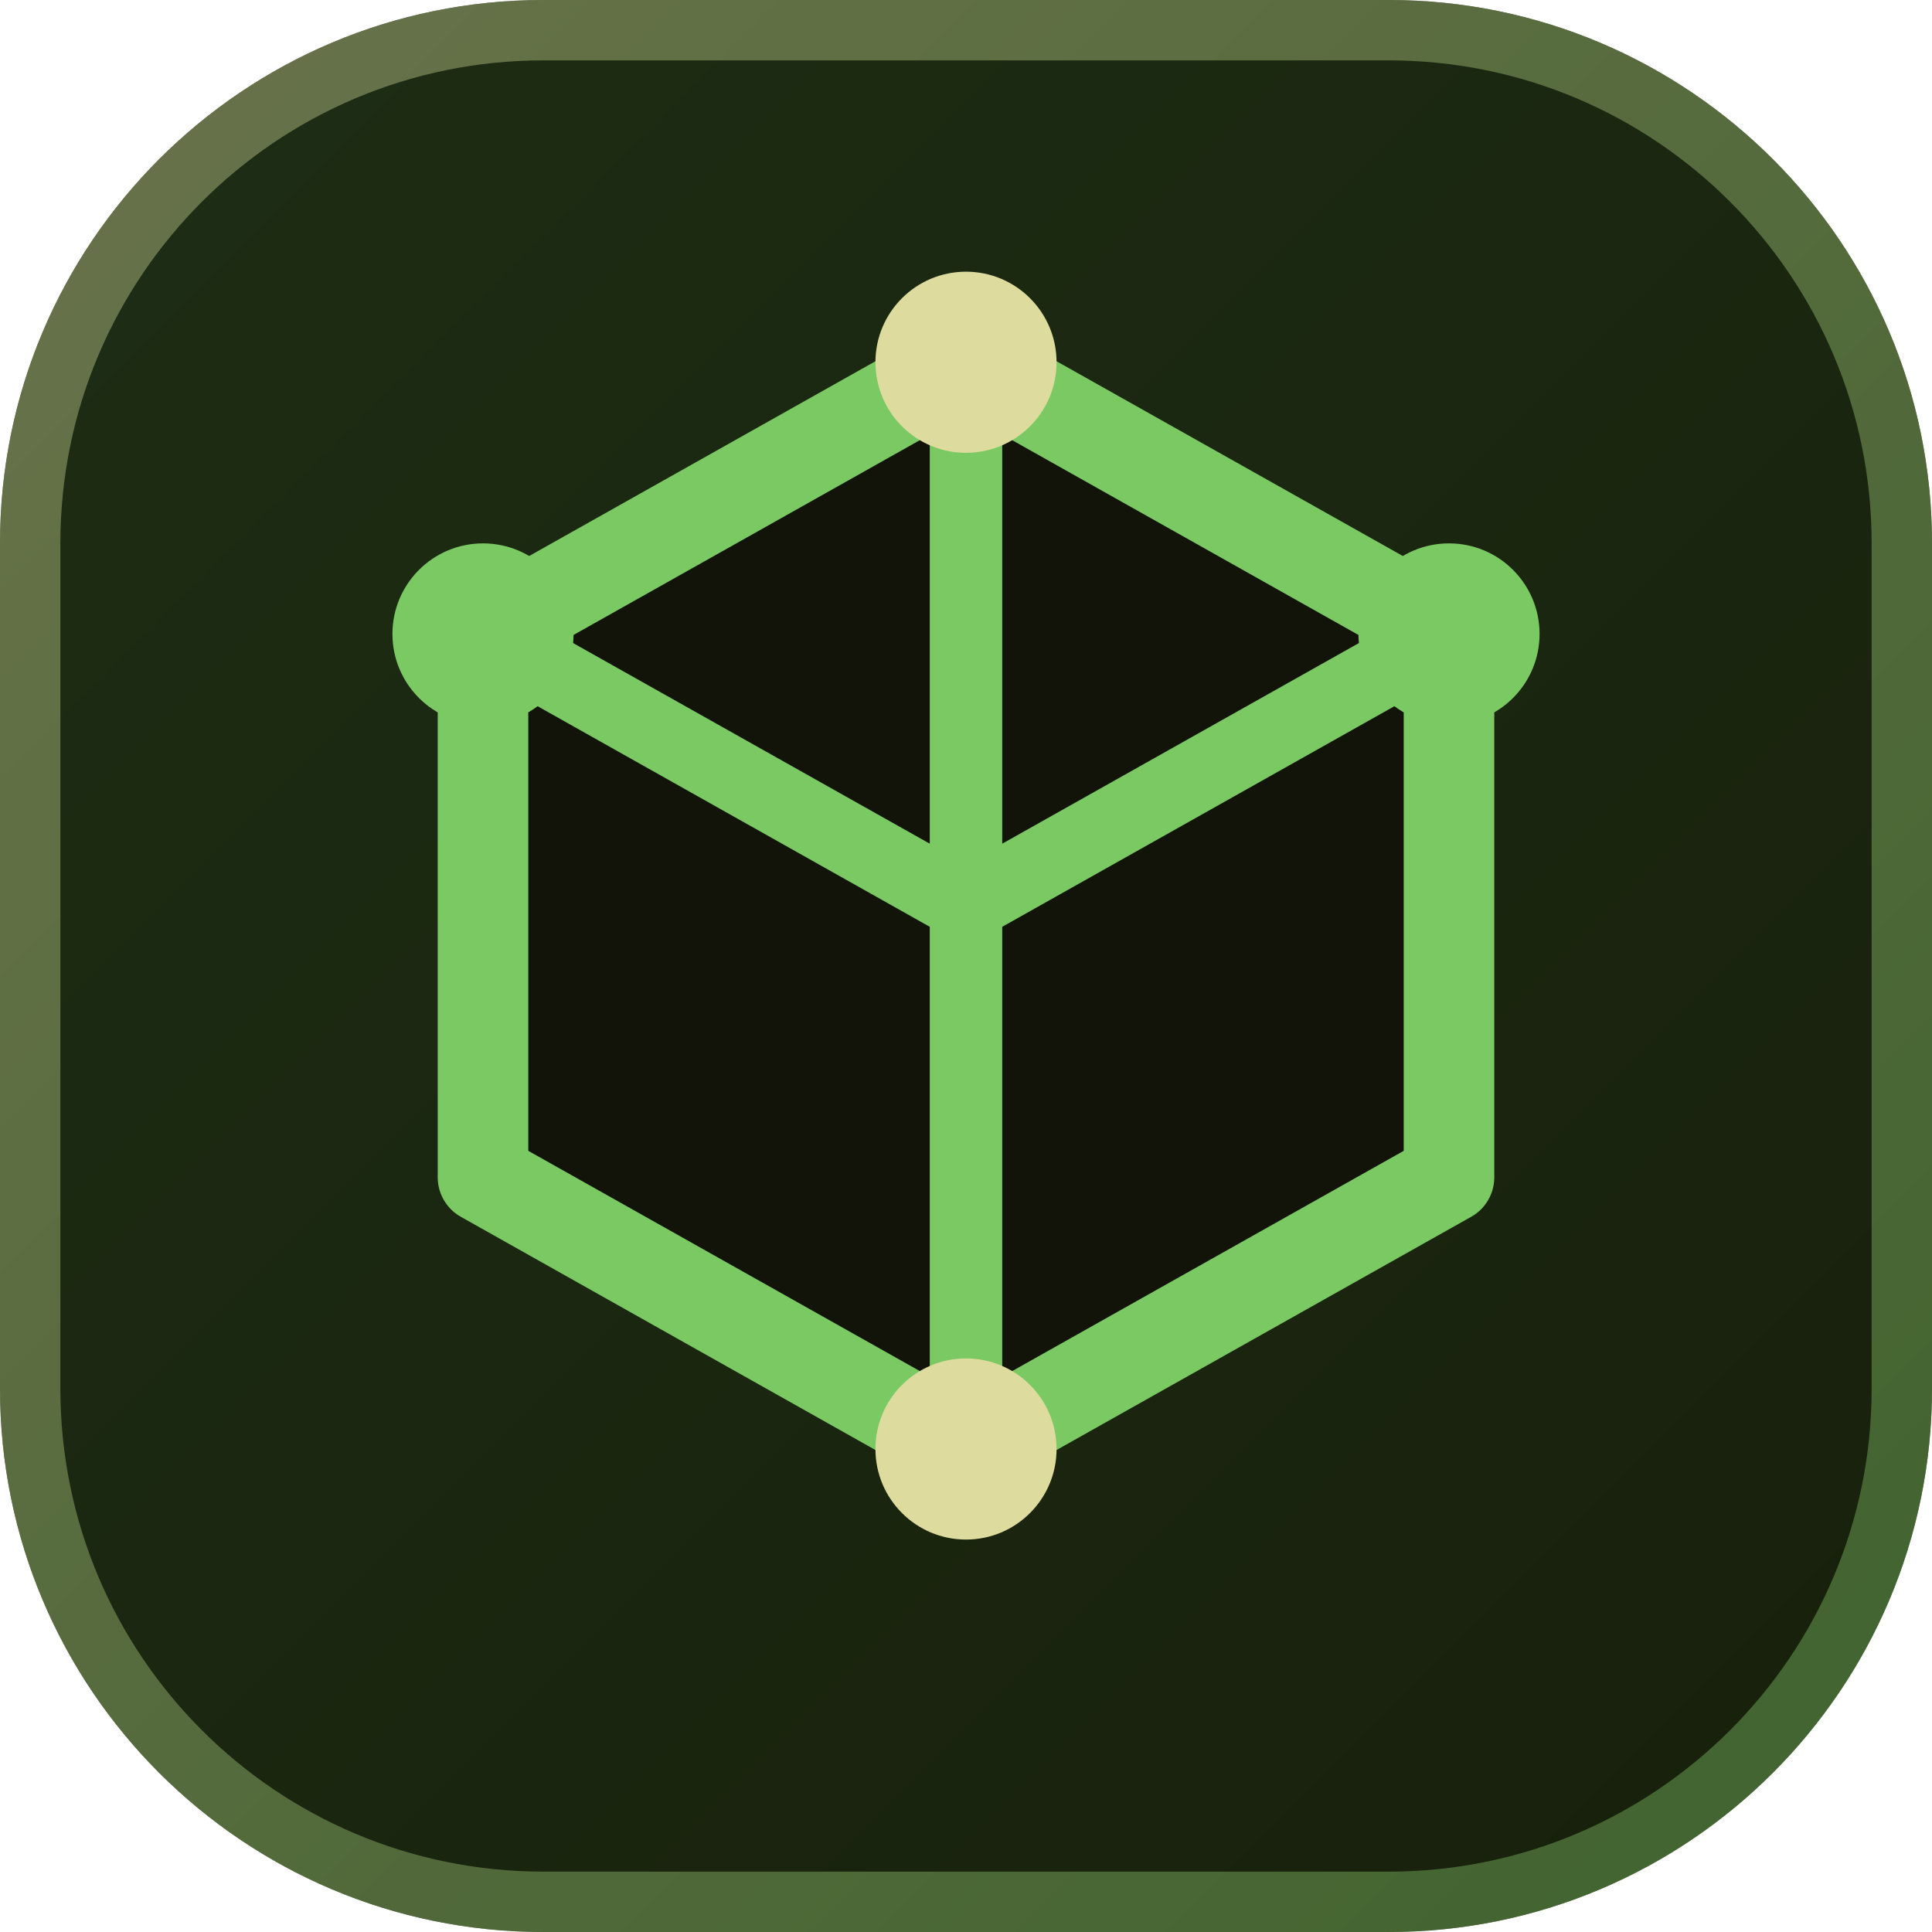
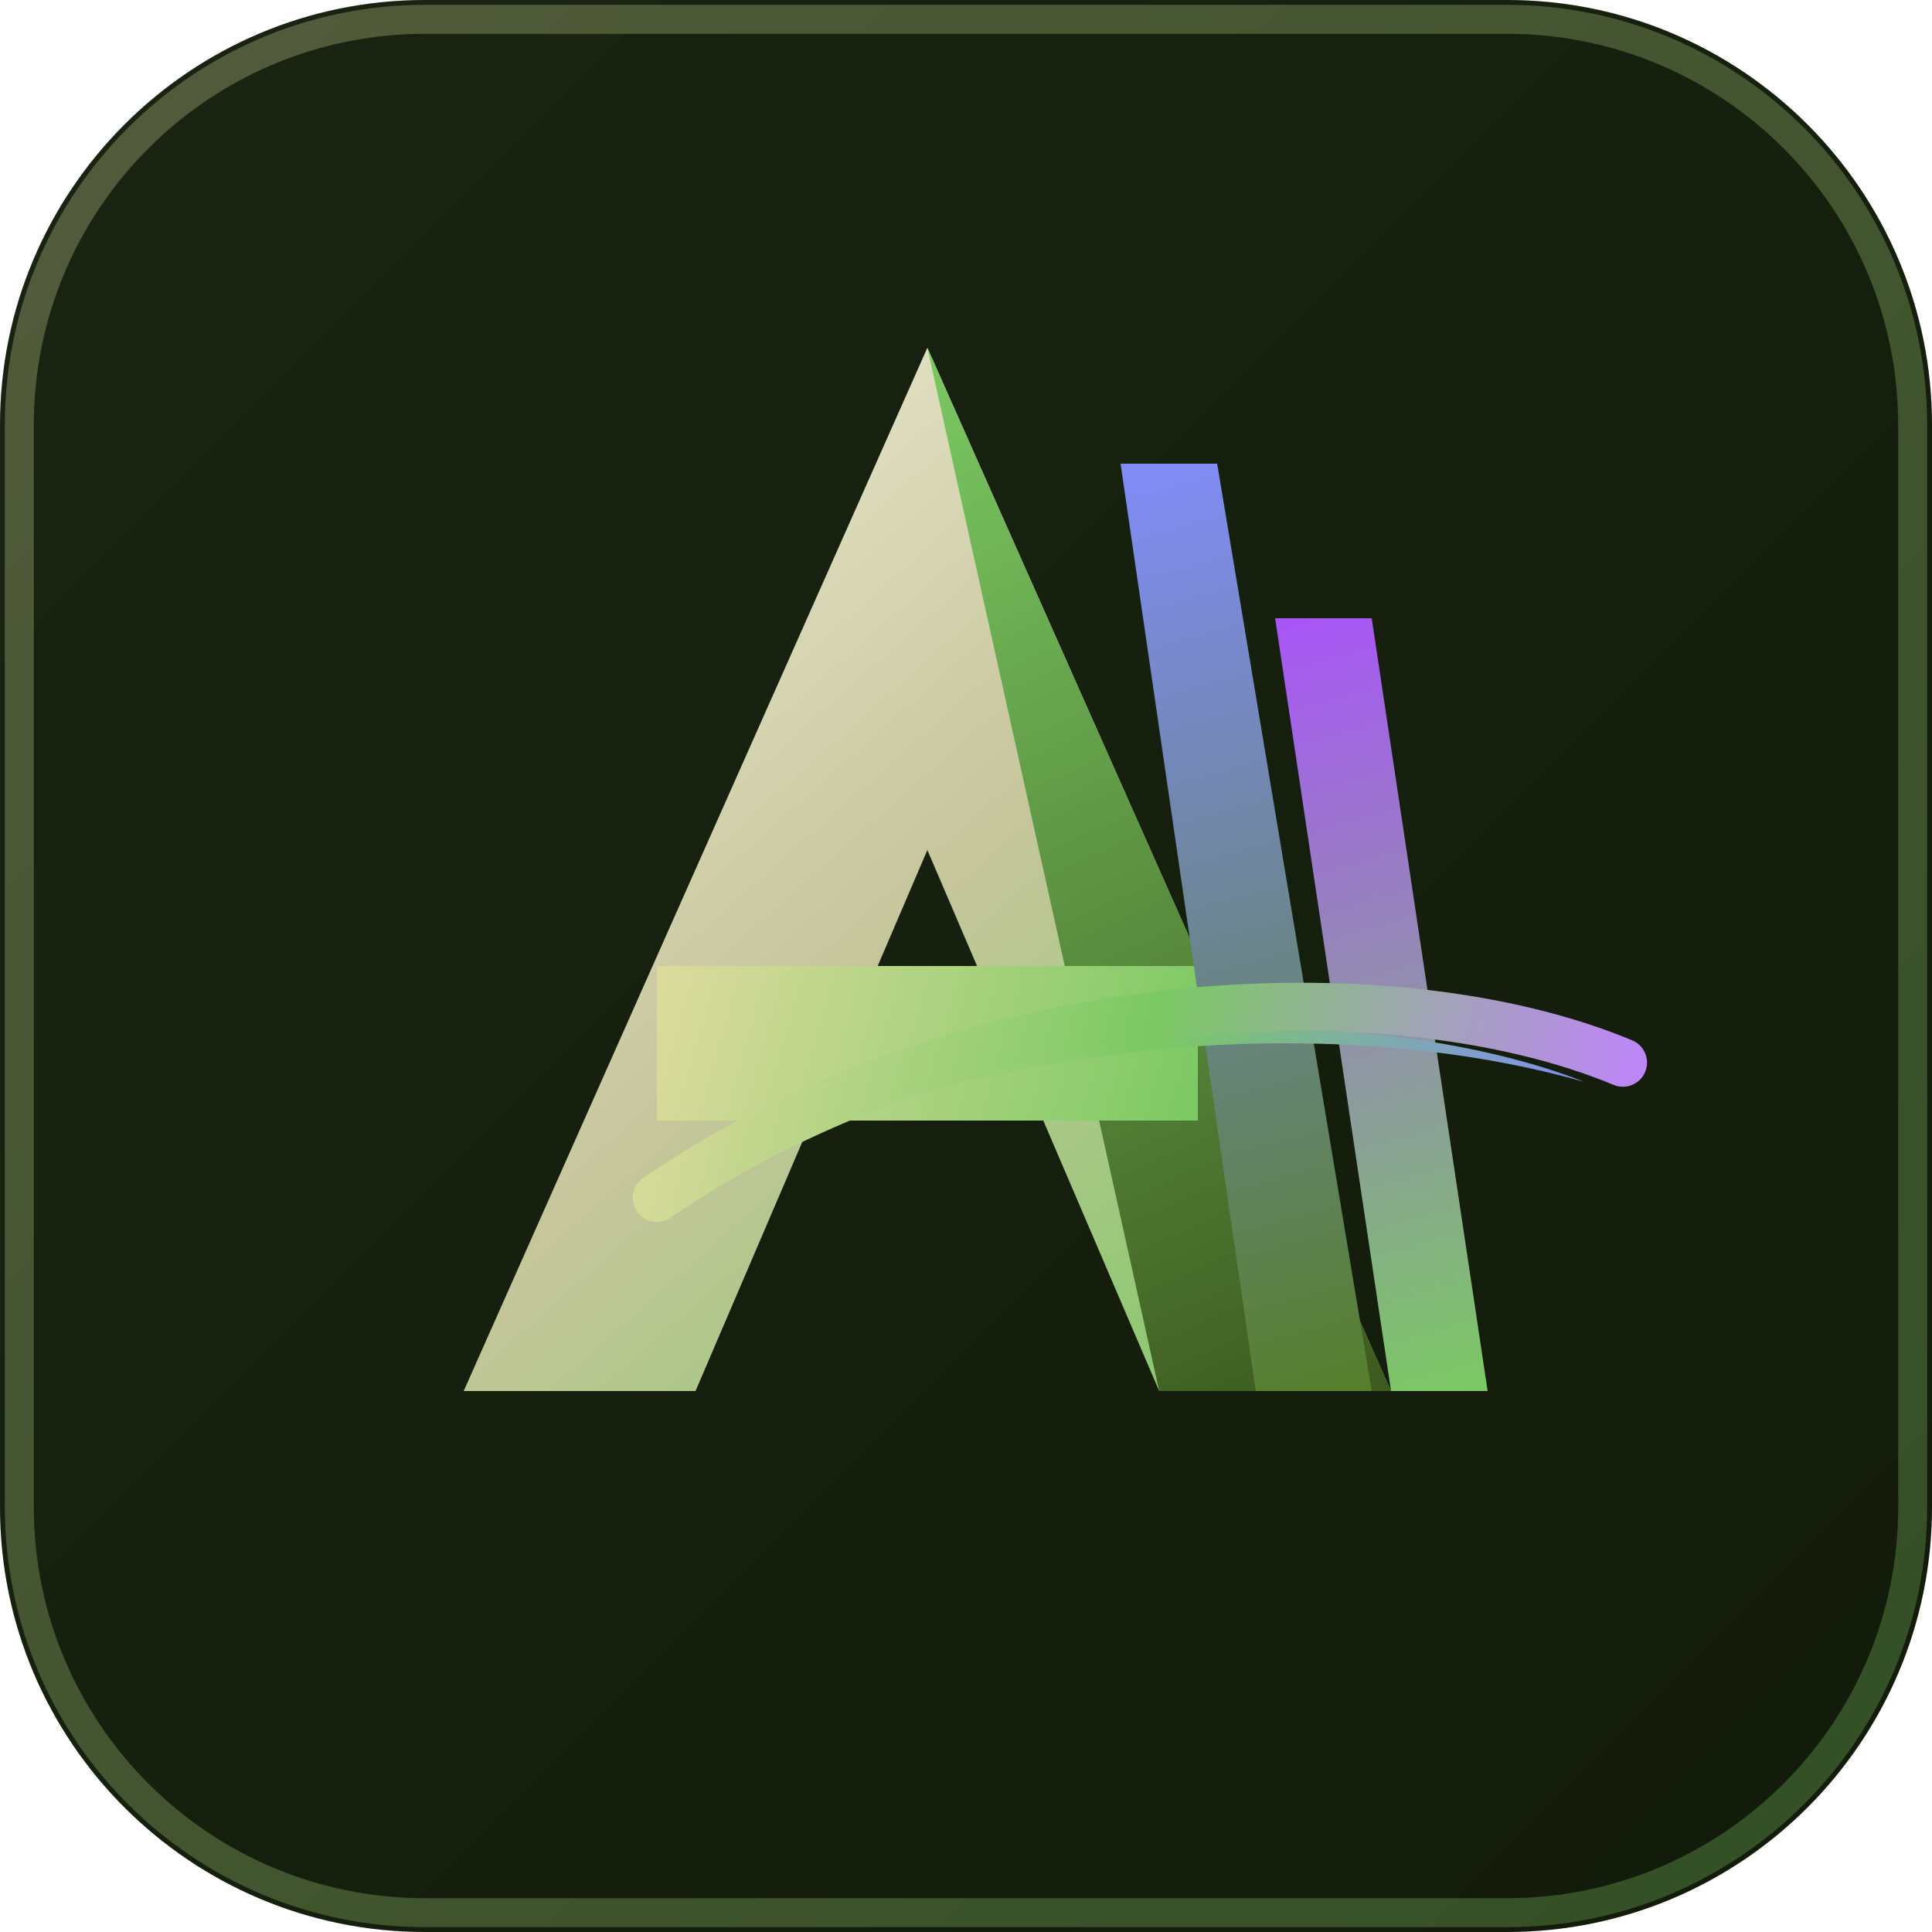
- <svg xmlns="http://www.w3.org/2000/svg" viewBox="0 0 32 32" fill="none">
-   <rect width="32" height="32" rx="9" fill="#0a0b04" />
-   <rect width="32" height="32" rx="9" fill="url(#bg-grad)" fill-opacity="0.18" />
-   <rect x="0.5" y="0.5" width="31" height="31" rx="8.5" stroke="url(#border-grad)" stroke-width="1" stroke-opacity="0.4" />
-   <path d="M16 6L24 10.5V19.5L16 24L8 19.5V10.5L16 6Z" fill="#12140a" stroke="#7bc963" stroke-width="1.5" stroke-linejoin="round" />
-   <path d="M16 6V24M16 15L24 10.5M16 15L8 10.5" stroke="#7bc963" stroke-width="1.2" stroke-linejoin="round" />
-   <circle cx="16" cy="6" r="1.5" fill="#dddb9d" />
-   <circle cx="24" cy="10.5" r="1.5" fill="#7bc963" />
-   <circle cx="8" cy="10.5" r="1.5" fill="#7bc963" />
-   <circle cx="16" cy="24" r="1.5" fill="#dddb9d" />
+ <svg xmlns="http://www.w3.org/2000/svg" viewBox="0 0 100 100" fill="none">
+   <rect width="100" height="100" rx="22" fill="#070804" />
+   <rect width="100" height="100" rx="22" fill="url(#arqen-bg)" fill-opacity="0.15" />
+   <rect x="1" y="1" width="98" height="98" rx="21" stroke="url(#arqen-stroke)" stroke-width="1.5" stroke-opacity="0.3" />
+   <path d="M48 18L24 72H36L48 44L60 72H72L48 18Z" fill="url(#arqen-metal-1)" />
+   <path d="M48 18L60 72H72L48 18Z" fill="url(#arqen-metal-2)" />
+   <path d="M34 50H62V58H34V50Z" fill="url(#arqen-metal-3)" />
+   <path d="M58 24L65 72H71L63 24H58Z" fill="url(#arqen-purple-1)" />
+   <path d="M66 32L72 72H77L71 32H66Z" fill="url(#arqen-purple-2)" />
+   <path d="M36 62C48 54 68 52 82 56C72 52 50 51 36 62Z" fill="url(#arqen-ray)" />
+   <path d="M34 62C50 51 72 50 84 55" stroke="url(#arqen-ray-stroke)" stroke-width="2.5" stroke-linecap="round" />
  <defs>
-     <linearGradient id="bg-grad" x1="0" y1="0" x2="32" y2="32" gradientUnits="userSpaceOnUse">
+     <linearGradient id="arqen-bg" x1="0" y1="0" x2="100" y2="100" gradientUnits="userSpaceOnUse">
      <stop stop-color="#7bc963" />
      <stop offset="1" stop-color="#567f2b" />
    </linearGradient>
-     <linearGradient id="border-grad" x1="0" y1="0" x2="32" y2="32" gradientUnits="userSpaceOnUse">
+     <linearGradient id="arqen-stroke" x1="0" y1="0" x2="100" y2="100" gradientUnits="userSpaceOnUse">
      <stop stop-color="#dddb9d" />
      <stop offset="1" stop-color="#7bc963" />
    </linearGradient>
+     <linearGradient id="arqen-metal-1" x1="24" y1="18" x2="72" y2="72" gradientUnits="userSpaceOnUse">
+       <stop stop-color="#f2f1da" />
+       <stop offset="0.5" stop-color="#c8c69d" />
+       <stop offset="1" stop-color="#7bc963" />
+     </linearGradient>
+     <linearGradient id="arqen-metal-2" x1="48" y1="18" x2="72" y2="72" gradientUnits="userSpaceOnUse">
+       <stop stop-color="#7bc963" />
+       <stop offset="1" stop-color="#3d5a1f" />
+     </linearGradient>
+     <linearGradient id="arqen-metal-3" x1="34" y1="50" x2="62" y2="58" gradientUnits="userSpaceOnUse">
+       <stop stop-color="#dddb9d" />
+       <stop offset="1" stop-color="#7bc963" />
+     </linearGradient>
+     <linearGradient id="arqen-purple-1" x1="58" y1="24" x2="71" y2="72" gradientUnits="userSpaceOnUse">
+       <stop stop-color="#818cf8" />
+       <stop offset="1" stop-color="#567f2b" />
+     </linearGradient>
+     <linearGradient id="arqen-purple-2" x1="66" y1="32" x2="77" y2="72" gradientUnits="userSpaceOnUse">
+       <stop stop-color="#a855f7" />
+       <stop offset="1" stop-color="#7bc963" />
+     </linearGradient>
+     <linearGradient id="arqen-ray" x1="36" y1="52" x2="82" y2="62" gradientUnits="userSpaceOnUse">
+       <stop stop-color="#dddb9d" />
+       <stop offset="0.5" stop-color="#7bc963" />
+       <stop offset="1" stop-color="#818cf8" />
+     </linearGradient>
+     <linearGradient id="arqen-ray-stroke" x1="34" y1="50" x2="84" y2="62" gradientUnits="userSpaceOnUse">
+       <stop stop-color="#dddb9d" />
+       <stop offset="0.5" stop-color="#7bc963" />
+       <stop offset="1" stop-color="#c084fc" />
+     </linearGradient>
  </defs>
</svg>
